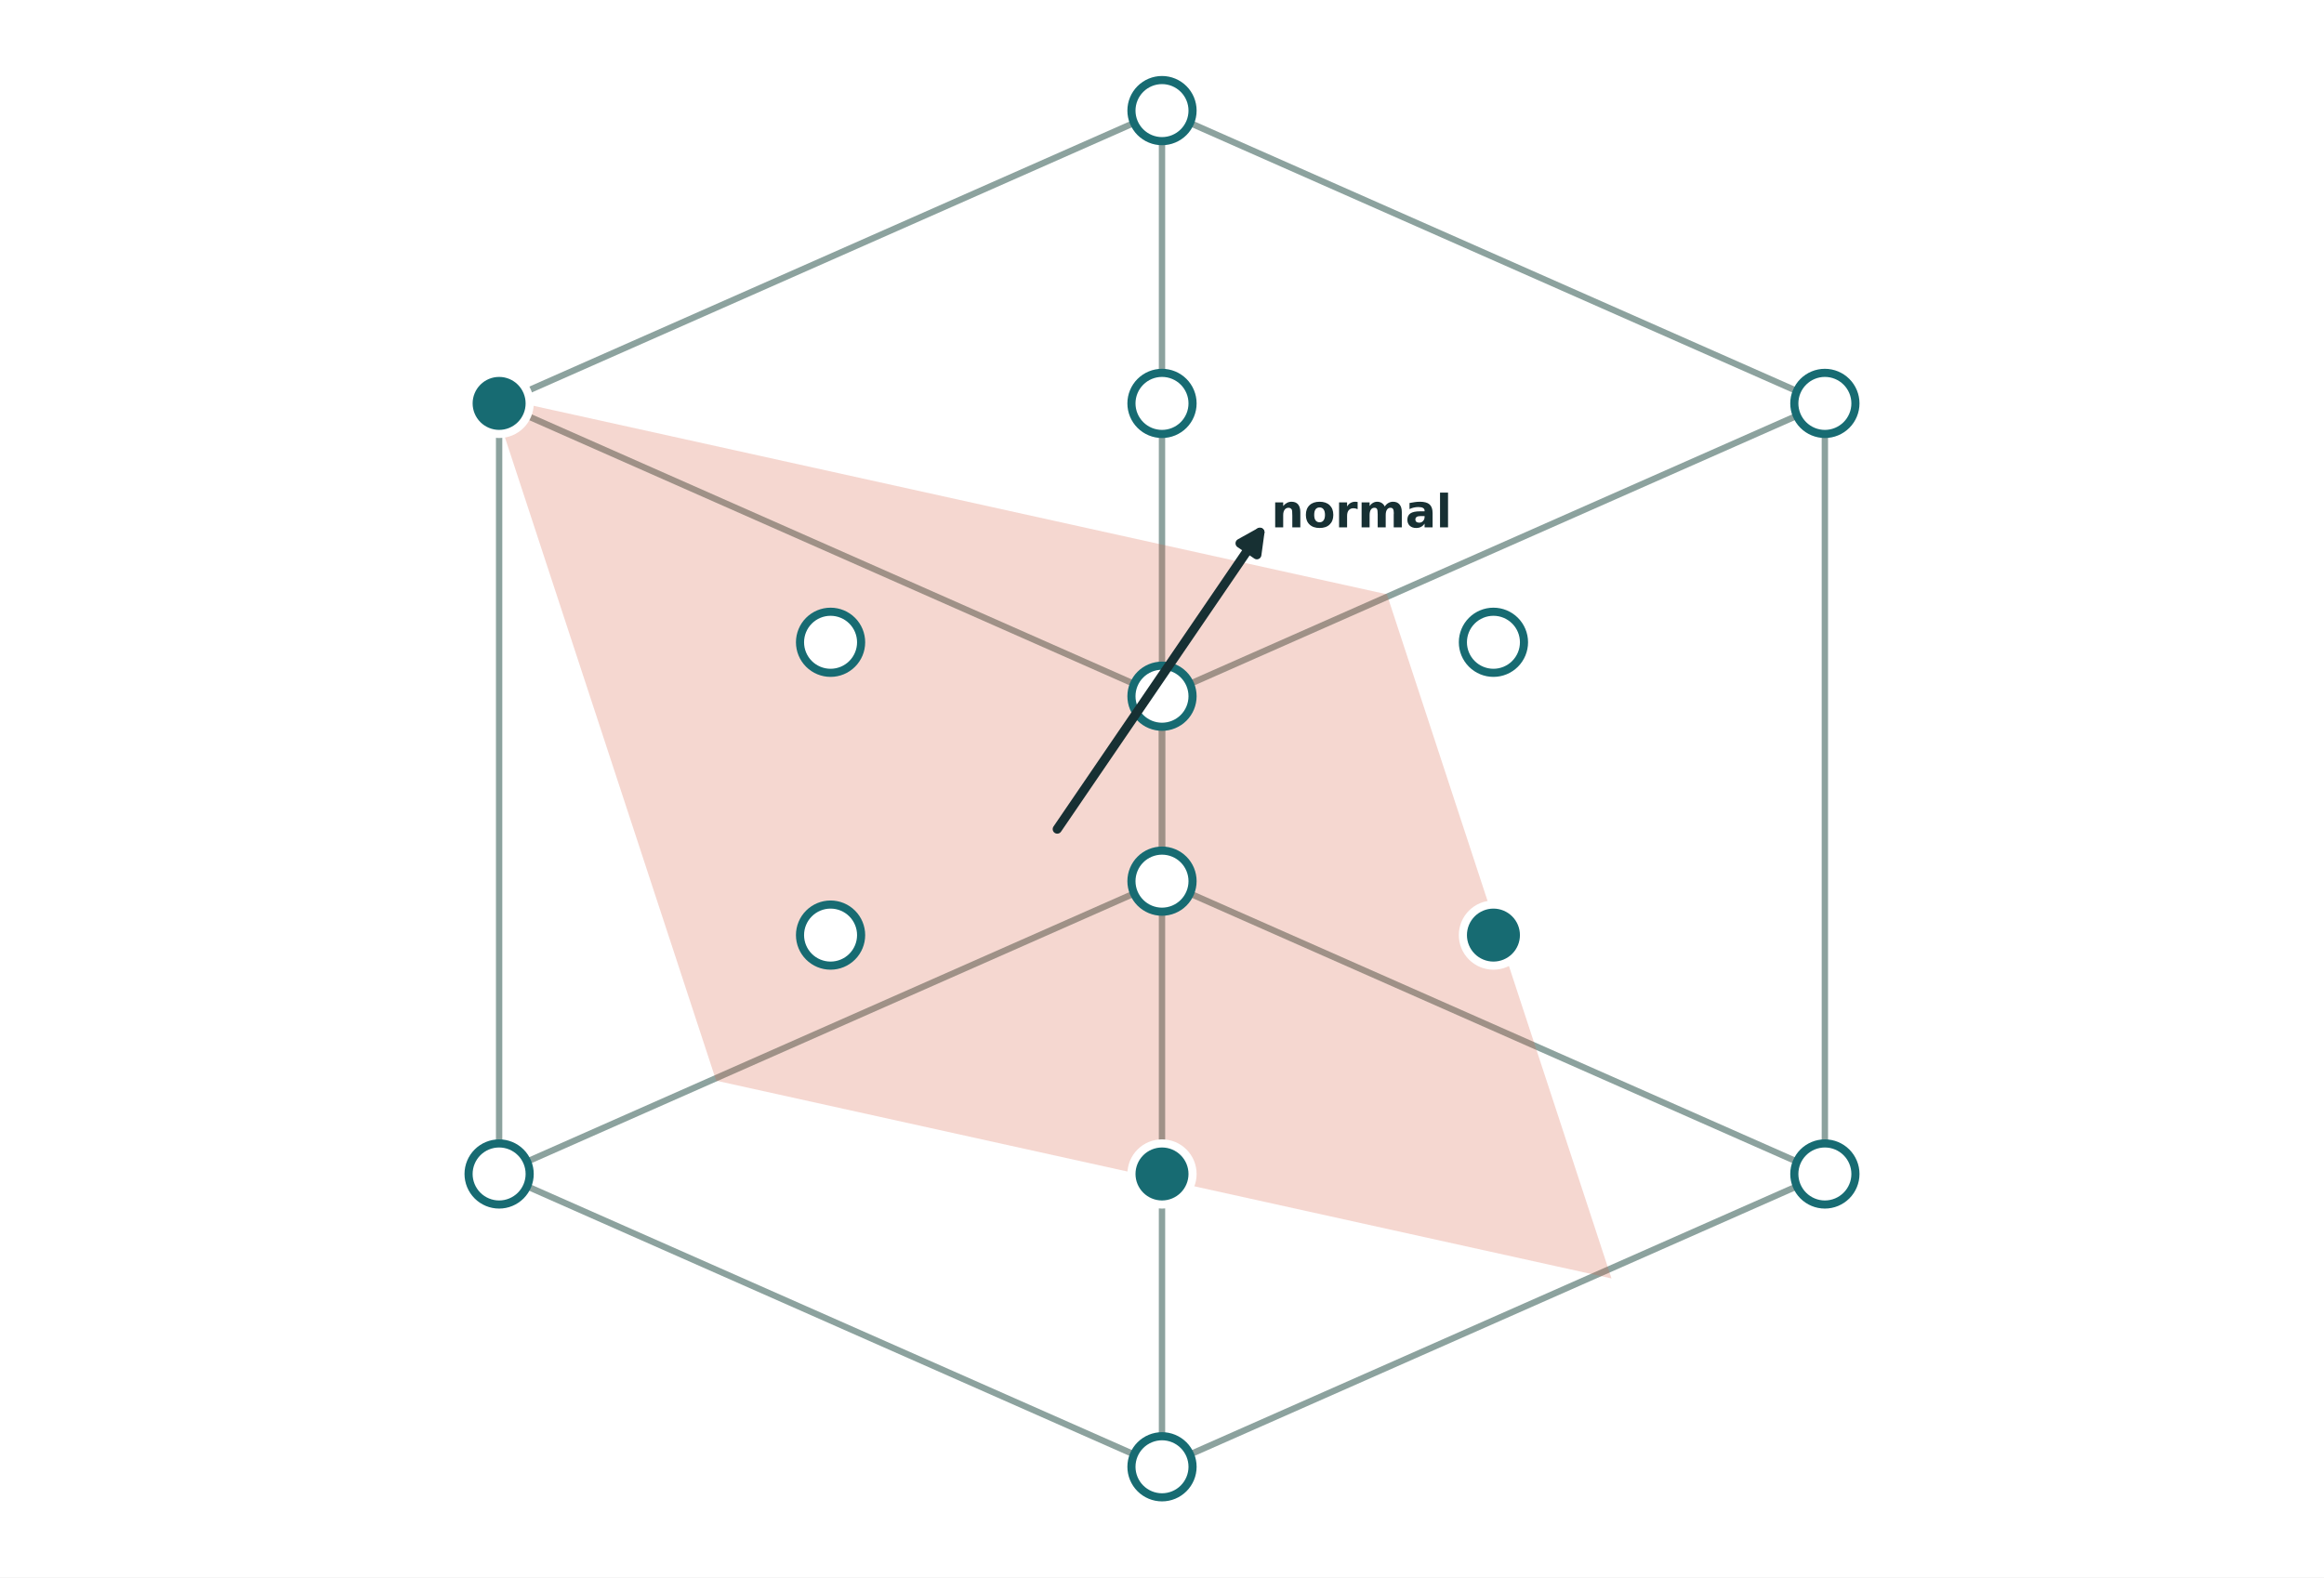
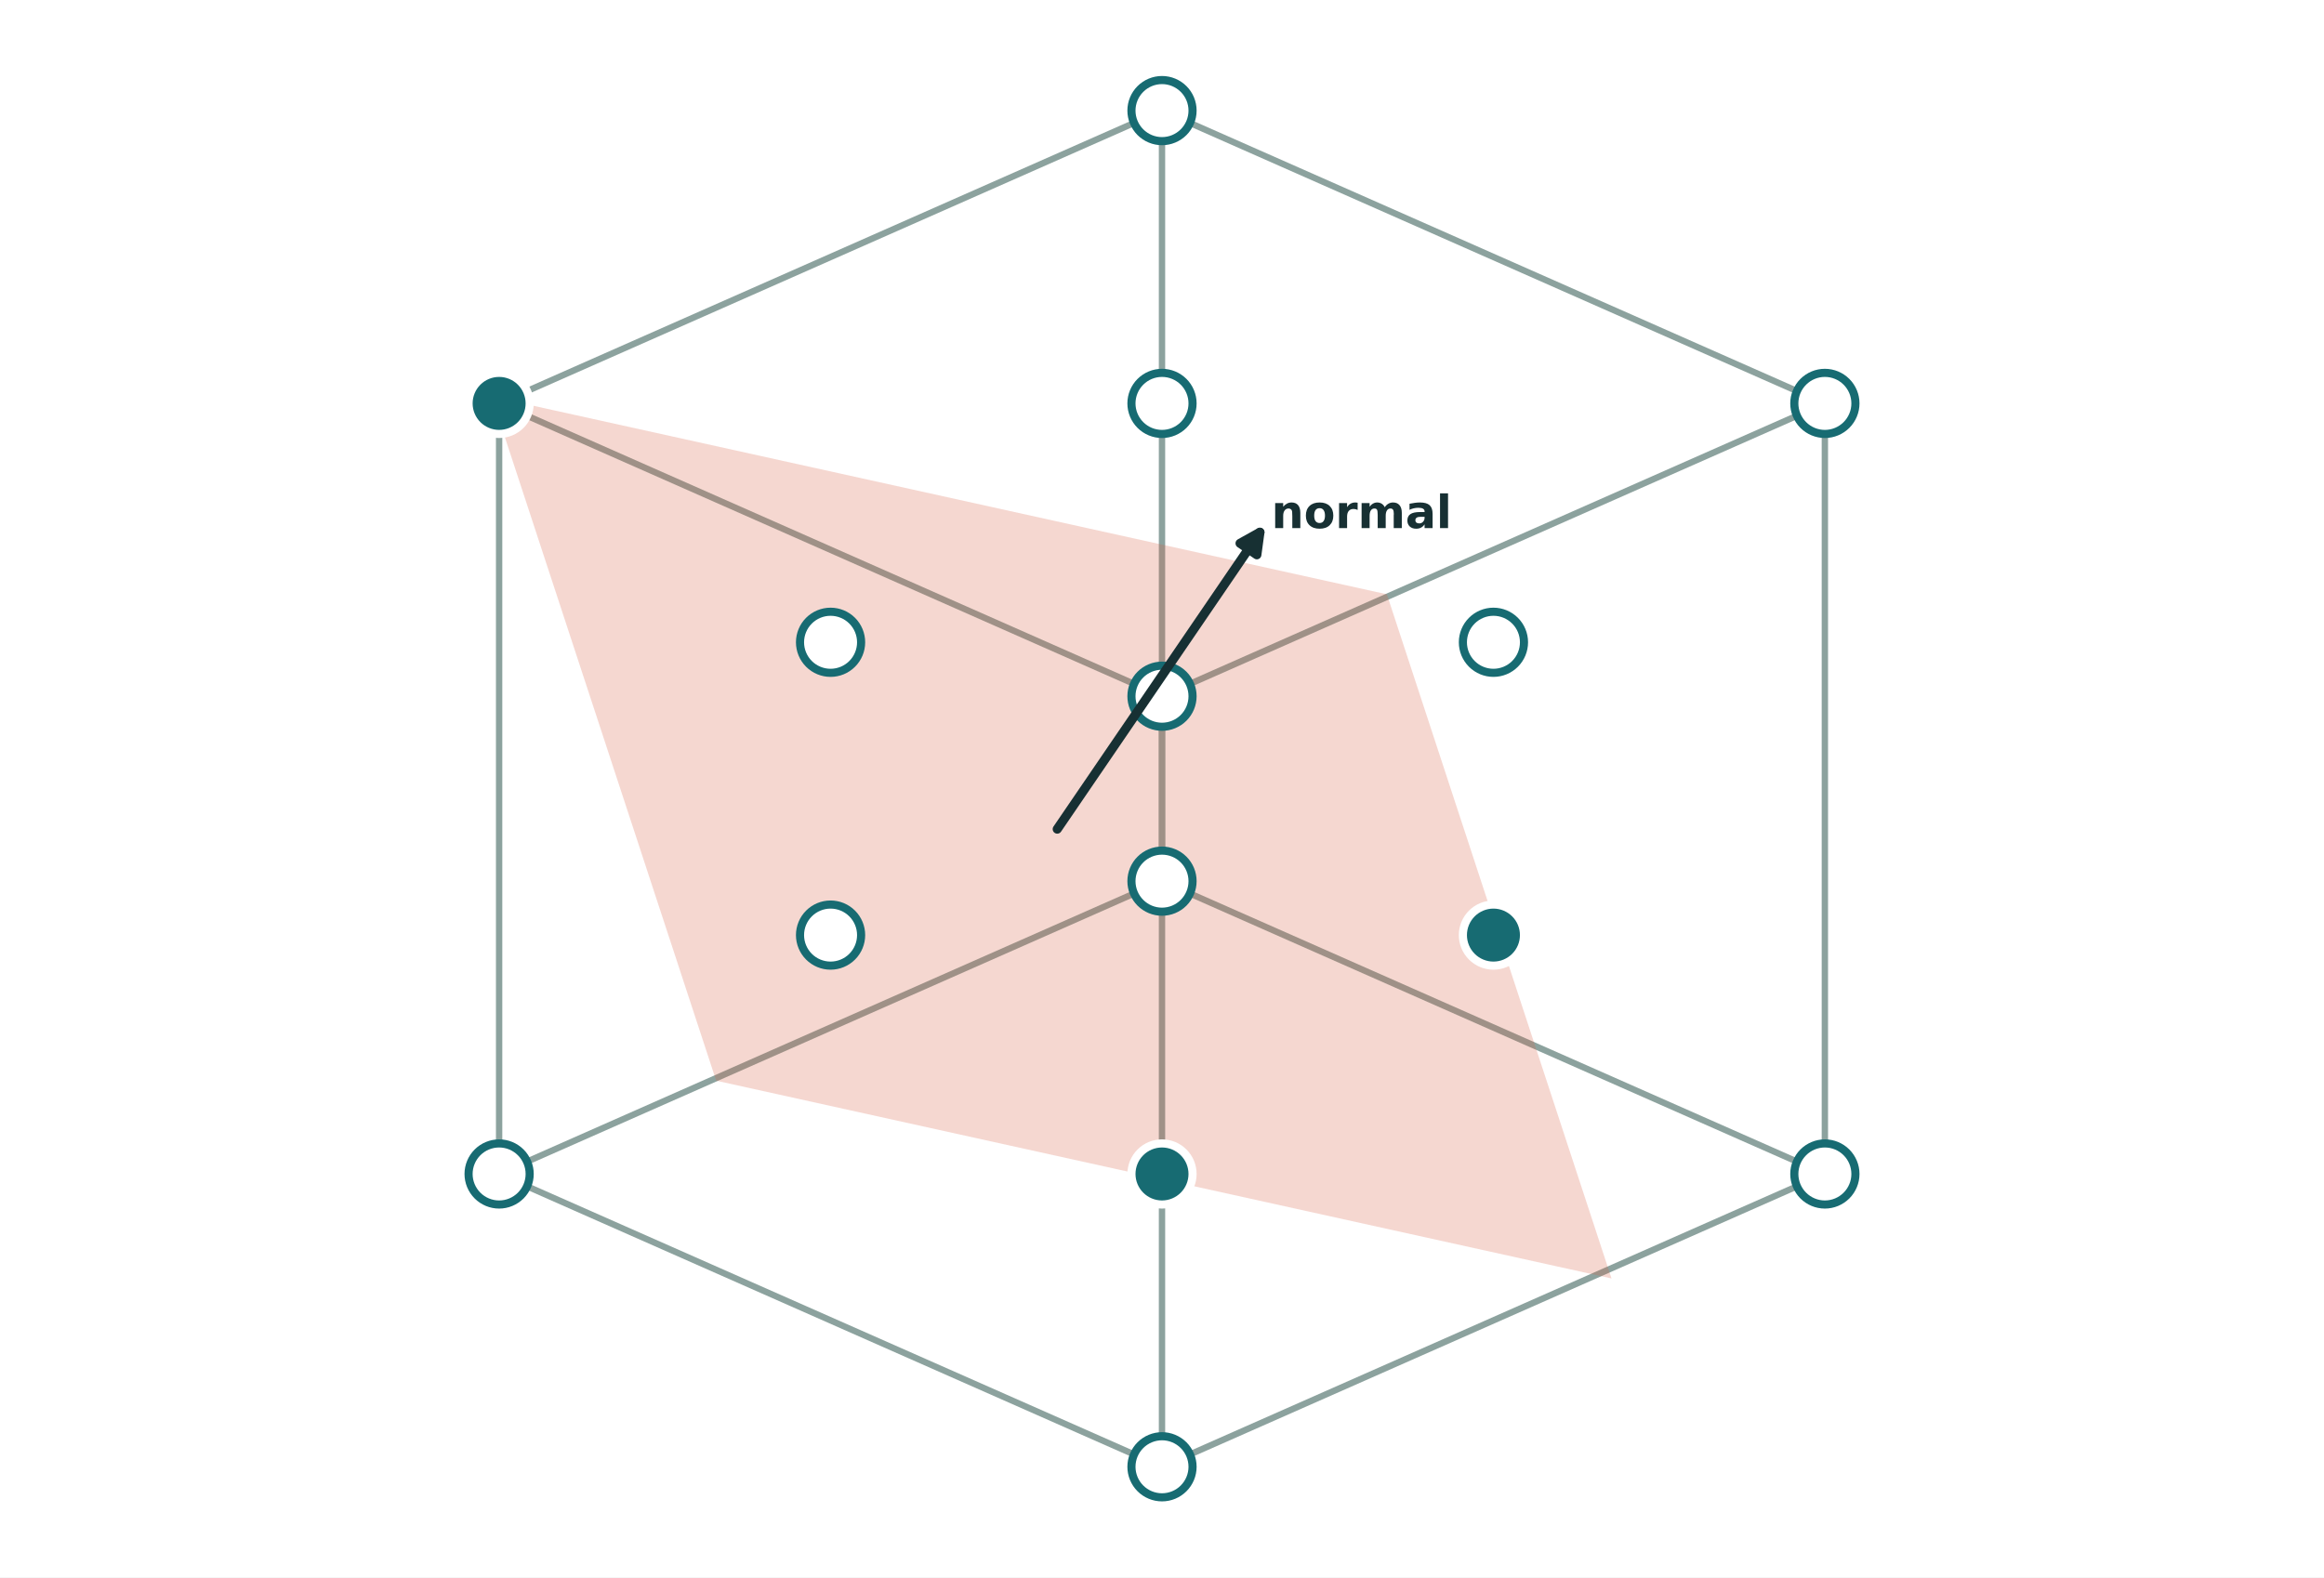
<svg xmlns="http://www.w3.org/2000/svg" xmlns:xlink="http://www.w3.org/1999/xlink" width="457.92pt" height="310.896pt" viewBox="0 0 457.92 310.896" version="1.1">
  <defs>
    <style type="text/css">*{stroke-linejoin: round; stroke-linecap: butt}</style>
  </defs>
  <g id="figure_1">
    <g id="patch_1">
      <path d="M 0 310.896 L 457.92 310.896 L 457.92 0 L 0 0 z " style="fill: #ffffff" />
    </g>
    <g id="axes_1">
      <g id="line2d_1">
-         <path d="M 228.96 289.098 L 359.572 231.386 " clip-path="url(#pc4c72e6c8c)" style="fill: none; stroke: #8ca29e; stroke-width: 1.25; stroke-linecap: square" />
+         <path d="M 228.96 289.098 L 359.572 231.386 " clip-path="url(#pd591c54c0f)" style="fill: none; stroke: #8ca29e; stroke-width: 1.25; stroke-linecap: square" />
      </g>
      <g id="line2d_2">
-         <path d="M 228.96 289.098 L 98.347 231.386 " clip-path="url(#pc4c72e6c8c)" style="fill: none; stroke: #8ca29e; stroke-width: 1.25; stroke-linecap: square" />
+         <path d="M 228.96 289.098 L 98.347 231.386 " clip-path="url(#pd591c54c0f)" style="fill: none; stroke: #8ca29e; stroke-width: 1.25; stroke-linecap: square" />
      </g>
      <g id="line2d_3">
-         <path d="M 228.96 289.098 L 228.96 137.223 " clip-path="url(#pc4c72e6c8c)" style="fill: none; stroke: #8ca29e; stroke-width: 1.25; stroke-linecap: square" />
+         <path d="M 228.96 289.098 L 228.96 137.223 " clip-path="url(#pd591c54c0f)" style="fill: none; stroke: #8ca29e; stroke-width: 1.25; stroke-linecap: square" />
      </g>
      <g id="line2d_4">
-         <path d="M 359.572 231.386 L 228.96 173.673 " clip-path="url(#pc4c72e6c8c)" style="fill: none; stroke: #8ca29e; stroke-width: 1.25; stroke-linecap: square" />
+         <path d="M 359.572 231.386 L 228.96 173.673 " clip-path="url(#pd591c54c0f)" style="fill: none; stroke: #8ca29e; stroke-width: 1.25; stroke-linecap: square" />
      </g>
      <g id="line2d_5">
-         <path d="M 359.572 231.386 L 359.572 79.51 " clip-path="url(#pc4c72e6c8c)" style="fill: none; stroke: #8ca29e; stroke-width: 1.25; stroke-linecap: square" />
+         <path d="M 359.572 231.386 L 359.572 79.51 " clip-path="url(#pd591c54c0f)" style="fill: none; stroke: #8ca29e; stroke-width: 1.25; stroke-linecap: square" />
      </g>
      <g id="line2d_6">
-         <path d="M 98.347 231.386 L 228.96 173.673 " clip-path="url(#pc4c72e6c8c)" style="fill: none; stroke: #8ca29e; stroke-width: 1.25; stroke-linecap: square" />
+         <path d="M 98.347 231.386 L 228.96 173.673 " clip-path="url(#pd591c54c0f)" style="fill: none; stroke: #8ca29e; stroke-width: 1.25; stroke-linecap: square" />
      </g>
      <g id="line2d_7">
-         <path d="M 98.347 231.386 L 98.347 79.51 " clip-path="url(#pc4c72e6c8c)" style="fill: none; stroke: #8ca29e; stroke-width: 1.25; stroke-linecap: square" />
+         <path d="M 98.347 231.386 L 98.347 79.51 " clip-path="url(#pd591c54c0f)" style="fill: none; stroke: #8ca29e; stroke-width: 1.25; stroke-linecap: square" />
      </g>
      <g id="line2d_8">
-         <path d="M 228.96 173.673 L 228.96 21.798 " clip-path="url(#pc4c72e6c8c)" style="fill: none; stroke: #8ca29e; stroke-width: 1.25; stroke-linecap: square" />
+         <path d="M 228.96 173.673 L 228.96 21.798 " clip-path="url(#pd591c54c0f)" style="fill: none; stroke: #8ca29e; stroke-width: 1.25; stroke-linecap: square" />
      </g>
      <g id="line2d_9">
-         <path d="M 228.96 137.223 L 359.572 79.51 " clip-path="url(#pc4c72e6c8c)" style="fill: none; stroke: #8ca29e; stroke-width: 1.25; stroke-linecap: square" />
+         <path d="M 228.96 137.223 L 359.572 79.51 " clip-path="url(#pd591c54c0f)" style="fill: none; stroke: #8ca29e; stroke-width: 1.25; stroke-linecap: square" />
      </g>
      <g id="line2d_10">
-         <path d="M 228.96 137.223 L 98.347 79.51 " clip-path="url(#pc4c72e6c8c)" style="fill: none; stroke: #8ca29e; stroke-width: 1.25; stroke-linecap: square" />
+         <path d="M 228.96 137.223 L 98.347 79.51 " clip-path="url(#pd591c54c0f)" style="fill: none; stroke: #8ca29e; stroke-width: 1.25; stroke-linecap: square" />
      </g>
      <g id="line2d_11">
-         <path d="M 359.572 79.51 L 228.96 21.798 " clip-path="url(#pc4c72e6c8c)" style="fill: none; stroke: #8ca29e; stroke-width: 1.25; stroke-linecap: square" />
+         <path d="M 359.572 79.51 L 228.96 21.798 " clip-path="url(#pd591c54c0f)" style="fill: none; stroke: #8ca29e; stroke-width: 1.25; stroke-linecap: square" />
      </g>
      <g id="line2d_12">
-         <path d="M 98.347 79.51 L 228.96 21.798 " clip-path="url(#pc4c72e6c8c)" style="fill: none; stroke: #8ca29e; stroke-width: 1.25; stroke-linecap: square" />
+         <path d="M 98.347 79.51 L 228.96 21.798 " clip-path="url(#pd591c54c0f)" style="fill: none; stroke: #8ca29e; stroke-width: 1.25; stroke-linecap: square" />
      </g>
      <g id="patch_2">
-         <path d="M 98.347 79.51 L 272.498 117.986 L 316.035 250.623 L 141.885 212.148 z " clip-path="url(#pc4c72e6c8c)" style="fill: #d85f45; opacity: 0.25; stroke: #d85f45; stroke-width: 2; stroke-linejoin: miter" />
+         <path d="M 98.347 79.51 L 272.498 117.986 L 316.035 250.623 L 141.885 212.148 z " clip-path="url(#pd591c54c0f)" style="fill: #d85f45; opacity: 0.25; stroke: #d85f45; stroke-width: 2; stroke-linejoin: miter" />
      </g>
      <g id="text_1">
-         <text style="font-weight: 700; font-size: 9px; font-family: 'DejaVu Sans'; text-anchor: start; fill: #173033" x="250.511" y="103.937" transform="rotate(-0 250.5105 103.9372)">  normal</text>
+         <text style="font-weight: 700; font-size: 9px; font-family: 'DejaVu Sans'; text-anchor: start; fill: #173033" x="250.511" y="104.082" transform="rotate(-0 250.5105 104.0824)">  normal</text>
      </g>
      <g id="PathCollection_1">
        <defs>
-           <path id="m2f9499620f" d="M 0 6.021 C 1.597 6.021 3.128 5.386 4.257 4.257 C 5.386 3.128 6.021 1.597 6.021 0 C 6.021 -1.597 5.386 -3.128 4.257 -4.257 C 3.128 -5.386 1.597 -6.021 0 -6.021 C -1.597 -6.021 -3.128 -5.386 -4.257 -4.257 C -5.386 -3.128 -6.021 -1.597 -6.021 0 C -6.021 1.597 -5.386 3.128 -4.257 4.257 C -3.128 5.386 -1.597 6.021 0 6.021 z " style="stroke: #176b72; stroke-width: 1.6" />
+           <path id="mda5c548ac4" d="M 0 6.021 C 1.597 6.021 3.128 5.386 4.257 4.257 C 5.386 3.128 6.021 1.597 6.021 0 C 6.021 -1.597 5.386 -3.128 4.257 -4.257 C 3.128 -5.386 1.597 -6.021 0 -6.021 C -1.597 -6.021 -3.128 -5.386 -4.257 -4.257 C -5.386 -3.128 -6.021 -1.597 -6.021 0 C -6.021 1.597 -5.386 3.128 -4.257 4.257 C -3.128 5.386 -1.597 6.021 0 6.021 z " style="stroke: #176b72; stroke-width: 1.6" />
        </defs>
-         <g clip-path="url(#pc4c72e6c8c)">
-           <use xlink:href="#m2f9499620f" x="228.96" y="289.098" style="fill: #ffffff; stroke: #176b72; stroke-width: 1.6" />
+         <g clip-path="url(#pd591c54c0f)">
+           <use xlink:href="#mda5c548ac4" x="228.96" y="289.098" style="fill: #ffffff; stroke: #176b72; stroke-width: 1.6" />
        </g>
      </g>
      <g id="PathCollection_2">
-         <g clip-path="url(#pc4c72e6c8c)">
-           <use xlink:href="#m2f9499620f" x="359.572" y="231.386" style="fill: #ffffff; stroke: #176b72; stroke-width: 1.6" />
+         <g clip-path="url(#pd591c54c0f)">
+           <use xlink:href="#mda5c548ac4" x="359.572" y="231.386" style="fill: #ffffff; stroke: #176b72; stroke-width: 1.6" />
        </g>
      </g>
      <g id="PathCollection_3">
-         <g clip-path="url(#pc4c72e6c8c)">
-           <use xlink:href="#m2f9499620f" x="98.347" y="231.386" style="fill: #ffffff; stroke: #176b72; stroke-width: 1.6" />
+         <g clip-path="url(#pd591c54c0f)">
+           <use xlink:href="#mda5c548ac4" x="98.347" y="231.386" style="fill: #ffffff; stroke: #176b72; stroke-width: 1.6" />
        </g>
      </g>
      <g id="PathCollection_4">
-         <g clip-path="url(#pc4c72e6c8c)">
-           <use xlink:href="#m2f9499620f" x="228.96" y="173.673" style="fill: #ffffff; stroke: #176b72; stroke-width: 1.6" />
+         <g clip-path="url(#pd591c54c0f)">
+           <use xlink:href="#mda5c548ac4" x="228.96" y="173.673" style="fill: #ffffff; stroke: #176b72; stroke-width: 1.6" />
        </g>
      </g>
      <g id="PathCollection_5">
-         <g clip-path="url(#pc4c72e6c8c)">
-           <use xlink:href="#m2f9499620f" x="228.96" y="137.223" style="fill: #ffffff; stroke: #176b72; stroke-width: 1.6" />
+         <g clip-path="url(#pd591c54c0f)">
+           <use xlink:href="#mda5c548ac4" x="228.96" y="137.223" style="fill: #ffffff; stroke: #176b72; stroke-width: 1.6" />
        </g>
      </g>
      <g id="PathCollection_6">
-         <g clip-path="url(#pc4c72e6c8c)">
-           <use xlink:href="#m2f9499620f" x="359.572" y="79.51" style="fill: #ffffff; stroke: #176b72; stroke-width: 1.6" />
+         <g clip-path="url(#pd591c54c0f)">
+           <use xlink:href="#mda5c548ac4" x="359.572" y="79.51" style="fill: #ffffff; stroke: #176b72; stroke-width: 1.6" />
        </g>
      </g>
      <g id="PathCollection_7">
        <defs>
-           <path id="m67976c68a7" d="M 0 6.021 C 1.597 6.021 3.128 5.386 4.257 4.257 C 5.386 3.128 6.021 1.597 6.021 0 C 6.021 -1.597 5.386 -3.128 4.257 -4.257 C 3.128 -5.386 1.597 -6.021 0 -6.021 C -1.597 -6.021 -3.128 -5.386 -4.257 -4.257 C -5.386 -3.128 -6.021 -1.597 -6.021 0 C -6.021 1.597 -5.386 3.128 -4.257 4.257 C -3.128 5.386 -1.597 6.021 0 6.021 z " style="stroke: #ffffff; stroke-width: 1.6" />
+           <path id="mc8e61d9d1f" d="M 0 6.021 C 1.597 6.021 3.128 5.386 4.257 4.257 C 5.386 3.128 6.021 1.597 6.021 0 C 6.021 -1.597 5.386 -3.128 4.257 -4.257 C 3.128 -5.386 1.597 -6.021 0 -6.021 C -1.597 -6.021 -3.128 -5.386 -4.257 -4.257 C -5.386 -3.128 -6.021 -1.597 -6.021 0 C -6.021 1.597 -5.386 3.128 -4.257 4.257 C -3.128 5.386 -1.597 6.021 0 6.021 z " style="stroke: #ffffff; stroke-width: 1.6" />
        </defs>
-         <g clip-path="url(#pc4c72e6c8c)">
-           <use xlink:href="#m67976c68a7" x="98.347" y="79.51" style="fill: #176b72; stroke: #ffffff; stroke-width: 1.6" />
+         <g clip-path="url(#pd591c54c0f)">
+           <use xlink:href="#mc8e61d9d1f" x="98.347" y="79.51" style="fill: #176b72; stroke: #ffffff; stroke-width: 1.6" />
        </g>
      </g>
      <g id="PathCollection_8">
-         <g clip-path="url(#pc4c72e6c8c)">
-           <use xlink:href="#m2f9499620f" x="228.96" y="21.798" style="fill: #ffffff; stroke: #176b72; stroke-width: 1.6" />
+         <g clip-path="url(#pd591c54c0f)">
+           <use xlink:href="#mda5c548ac4" x="228.96" y="21.798" style="fill: #ffffff; stroke: #176b72; stroke-width: 1.6" />
        </g>
      </g>
      <g id="PathCollection_9">
-         <g clip-path="url(#pc4c72e6c8c)">
-           <use xlink:href="#m67976c68a7" x="228.96" y="231.386" style="fill: #176b72; stroke: #ffffff; stroke-width: 1.6" />
+         <g clip-path="url(#pd591c54c0f)">
+           <use xlink:href="#mc8e61d9d1f" x="228.96" y="231.386" style="fill: #176b72; stroke: #ffffff; stroke-width: 1.6" />
        </g>
      </g>
      <g id="PathCollection_10">
-         <g clip-path="url(#pc4c72e6c8c)">
-           <use xlink:href="#m2f9499620f" x="228.96" y="79.51" style="fill: #ffffff; stroke: #176b72; stroke-width: 1.6" />
+         <g clip-path="url(#pd591c54c0f)">
+           <use xlink:href="#mda5c548ac4" x="228.96" y="79.51" style="fill: #ffffff; stroke: #176b72; stroke-width: 1.6" />
        </g>
      </g>
      <g id="PathCollection_11">
-         <g clip-path="url(#pc4c72e6c8c)">
-           <use xlink:href="#m67976c68a7" x="294.266" y="184.304" style="fill: #176b72; stroke: #ffffff; stroke-width: 1.6" />
+         <g clip-path="url(#pd591c54c0f)">
+           <use xlink:href="#mc8e61d9d1f" x="294.266" y="184.304" style="fill: #176b72; stroke: #ffffff; stroke-width: 1.6" />
        </g>
      </g>
      <g id="PathCollection_12">
-         <g clip-path="url(#pc4c72e6c8c)">
-           <use xlink:href="#m2f9499620f" x="163.654" y="126.592" style="fill: #ffffff; stroke: #176b72; stroke-width: 1.6" />
+         <g clip-path="url(#pd591c54c0f)">
+           <use xlink:href="#mda5c548ac4" x="163.654" y="126.592" style="fill: #ffffff; stroke: #176b72; stroke-width: 1.6" />
        </g>
      </g>
      <g id="PathCollection_13">
-         <g clip-path="url(#pc4c72e6c8c)">
-           <use xlink:href="#m2f9499620f" x="163.654" y="184.304" style="fill: #ffffff; stroke: #176b72; stroke-width: 1.6" />
+         <g clip-path="url(#pd591c54c0f)">
+           <use xlink:href="#mda5c548ac4" x="163.654" y="184.304" style="fill: #ffffff; stroke: #176b72; stroke-width: 1.6" />
        </g>
      </g>
      <g id="PathCollection_14">
-         <g clip-path="url(#pc4c72e6c8c)">
-           <use xlink:href="#m2f9499620f" x="294.266" y="126.592" style="fill: #ffffff; stroke: #176b72; stroke-width: 1.6" />
+         <g clip-path="url(#pd591c54c0f)">
+           <use xlink:href="#mda5c548ac4" x="294.266" y="126.592" style="fill: #ffffff; stroke: #176b72; stroke-width: 1.6" />
        </g>
      </g>
      <g id="patch_3">
        <path d="M 208.32 163.413 Q 228.853 133.33 248.251 104.91 " style="fill: none; stroke: #173033; stroke-width: 1.8; stroke-linecap: round" />
        <path d="M 244.344 107.086 L 248.251 104.91 L 247.648 109.341 z " style="fill: #173033; stroke: #173033; stroke-width: 1.8; stroke-linecap: round" />
      </g>
    </g>
  </g>
  <defs>
-     <clipPath id="pc4c72e6c8c">
+     <clipPath id="pd591c54c0f">
      <rect x="5.76" y="5.76" width="446.4" height="299.376" />
    </clipPath>
  </defs>
</svg>
